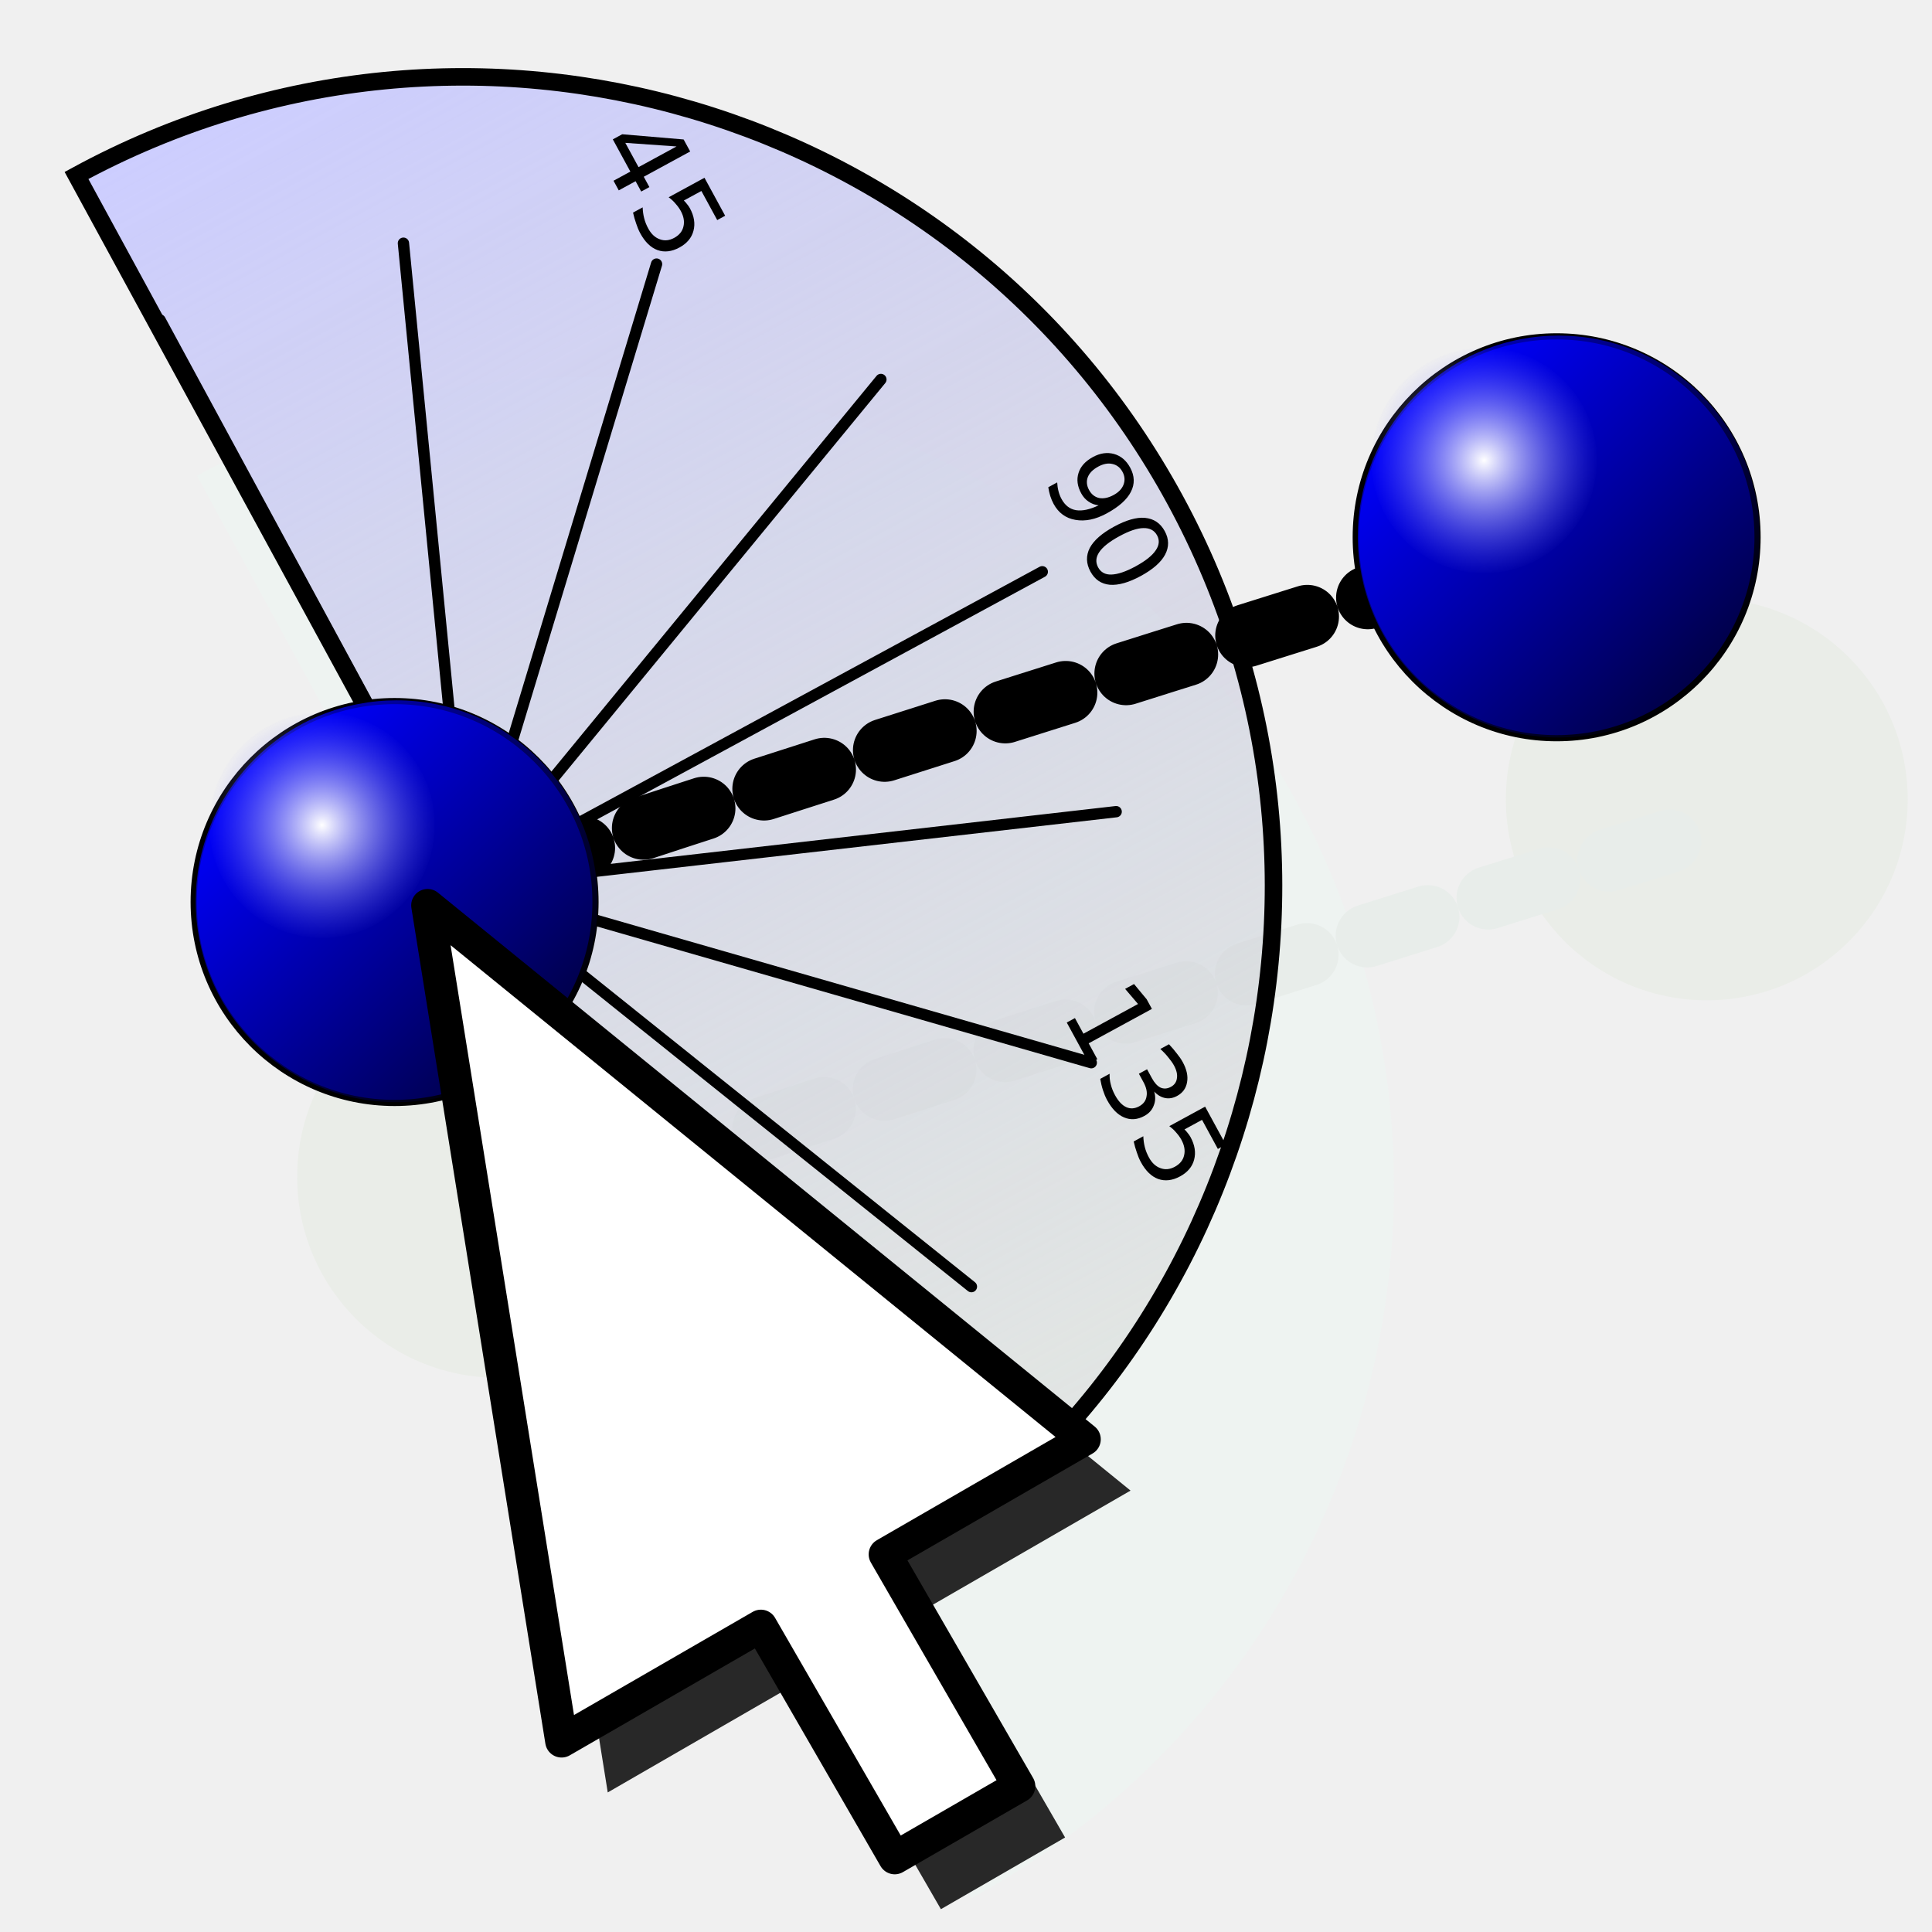
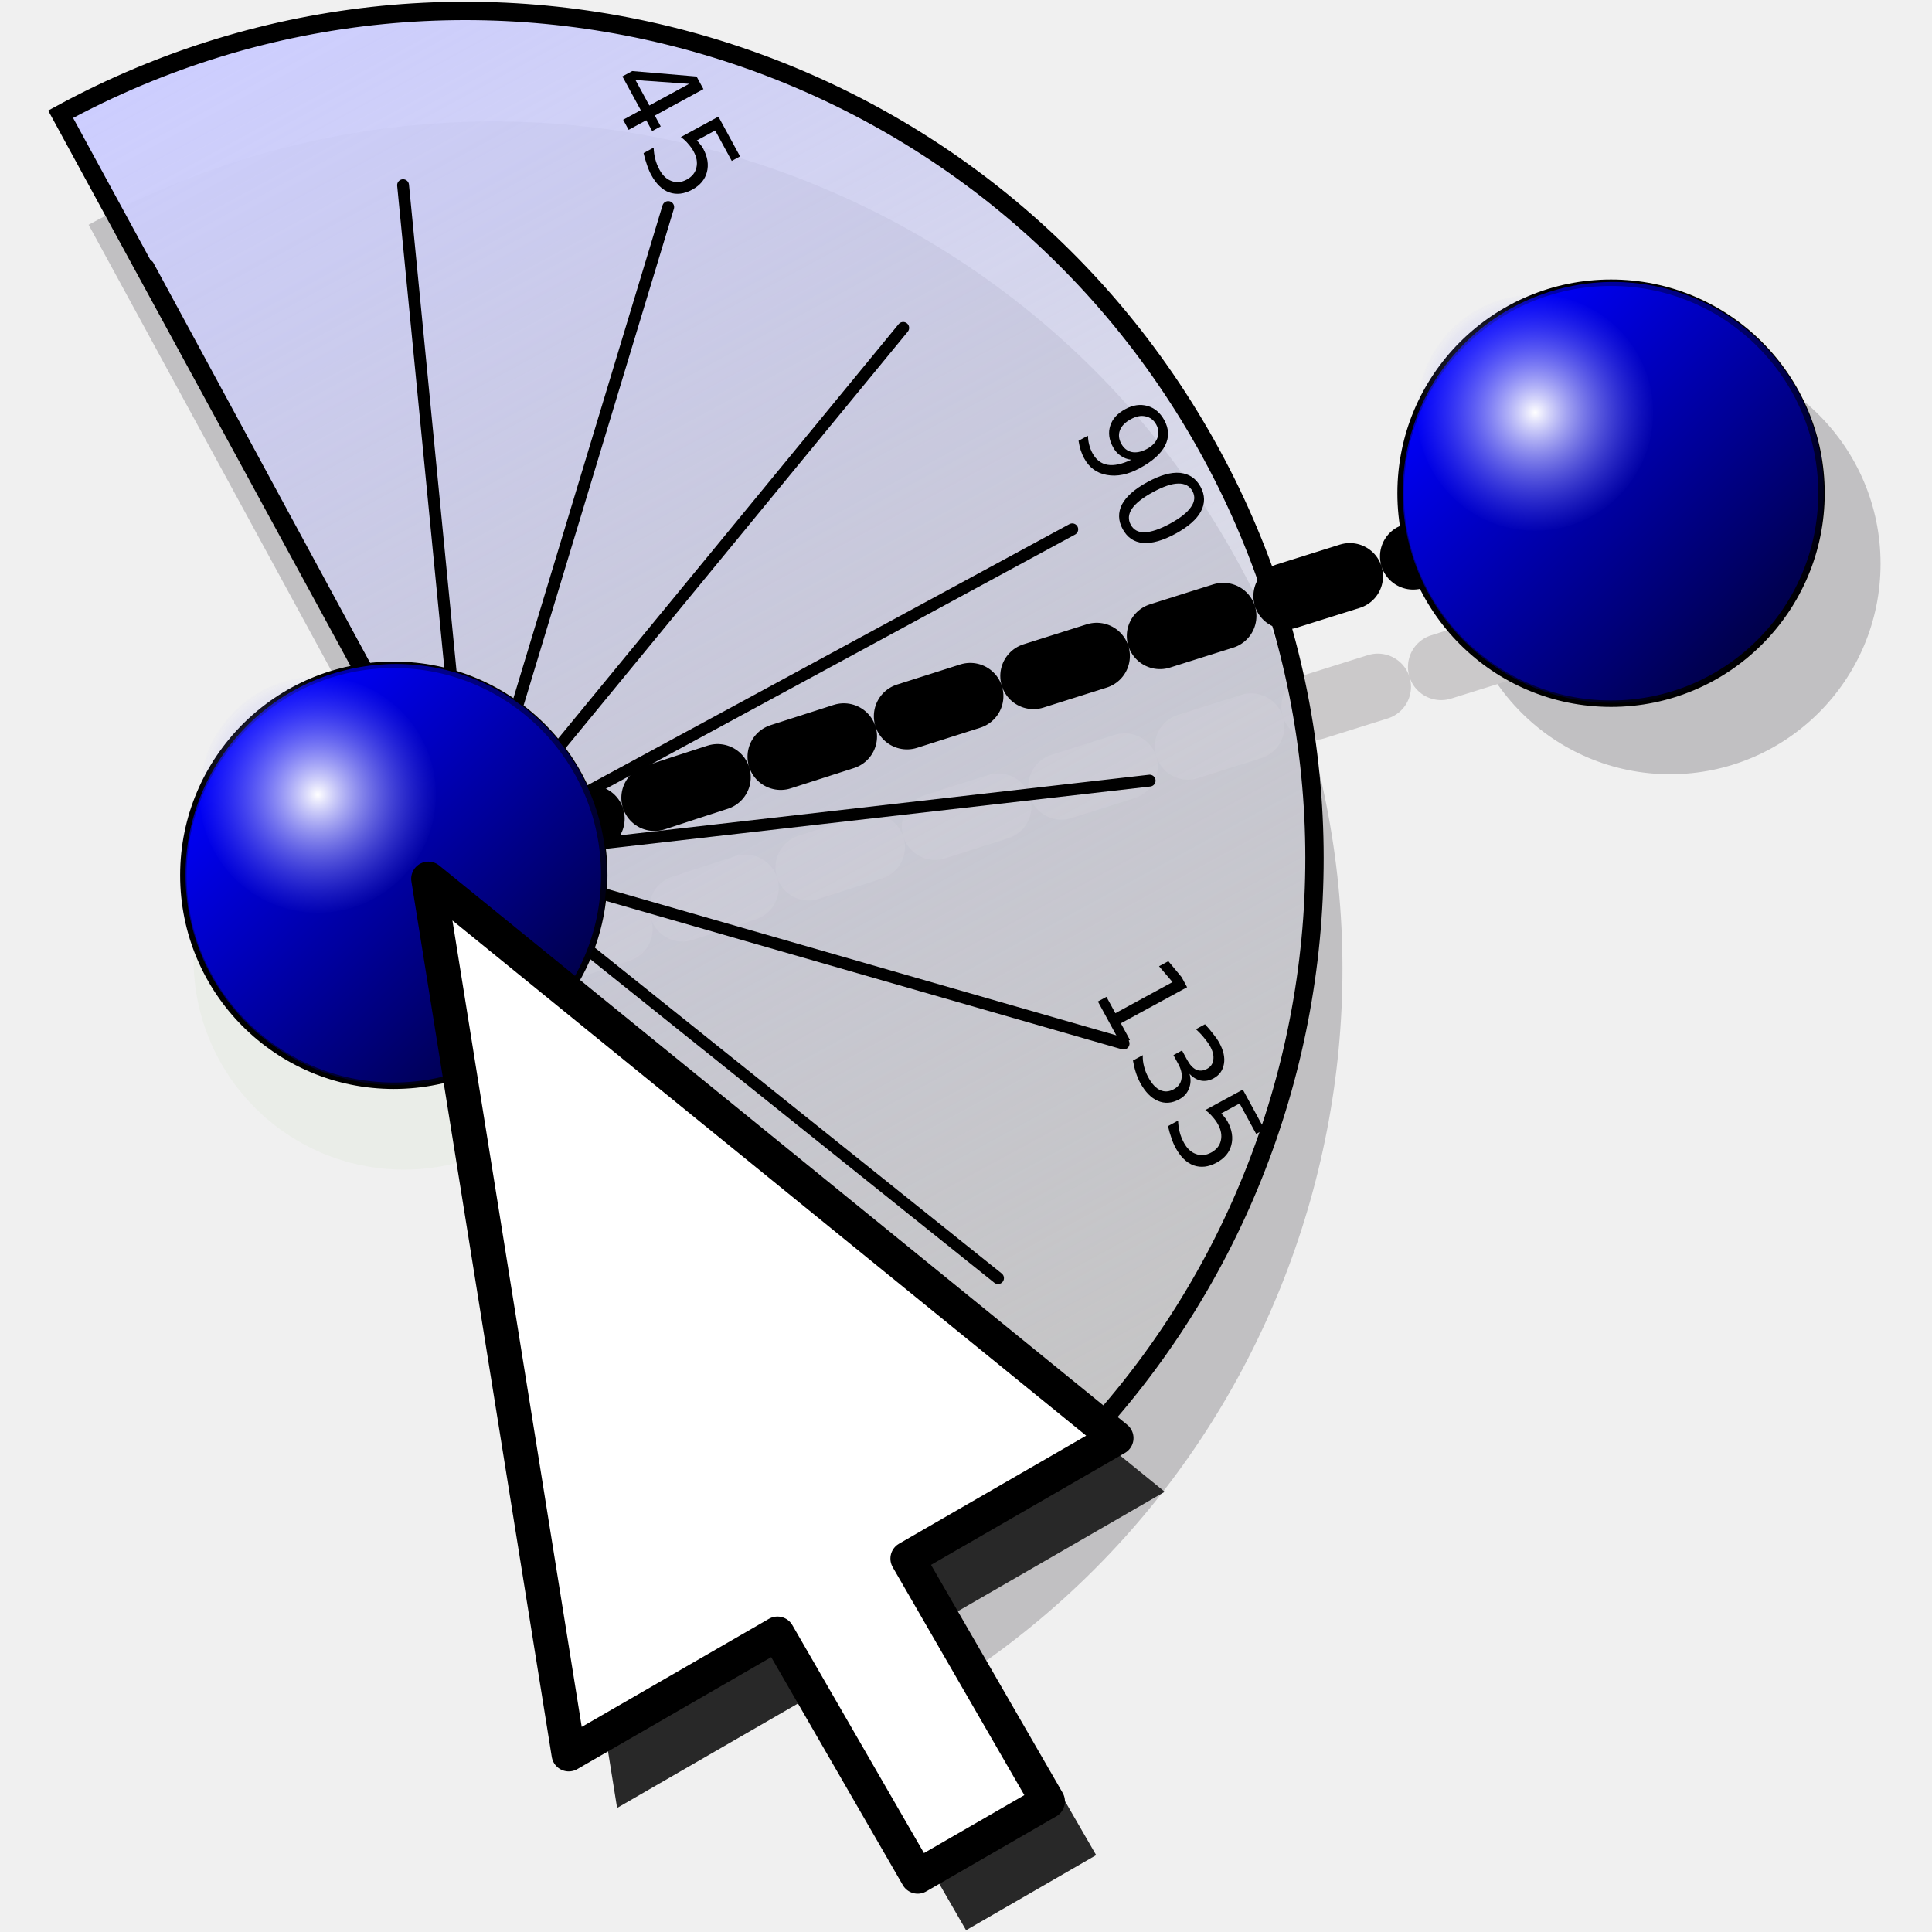
<svg xmlns="http://www.w3.org/2000/svg" xmlns:xlink="http://www.w3.org/1999/xlink" version="1.0" width="100" height="100" id="svg2">
  <defs id="defs4">
    <linearGradient id="linearGradient3187">
      <stop style="stop-color:#cccdff;stop-opacity:1;" offset="0" id="stop3189" />
      <stop style="stop-color:#cccdca;stop-opacity:0.333;" offset="1" id="stop3191" />
    </linearGradient>
    <linearGradient id="linearGradient3384">
      <stop style="stop-color:#0000ff;stop-opacity:1;" offset="0" id="stop3386" />
      <stop style="stop-color:#000000;stop-opacity:1" offset="1" id="stop3388" />
    </linearGradient>
    <linearGradient id="linearGradient3252">
      <stop style="stop-color:#ffffff;stop-opacity:1" offset="0" id="stop3254" />
      <stop style="stop-color:#7f7fff;stop-opacity:0;" offset="1" id="stop3256" />
    </linearGradient>
    <radialGradient xlink:href="#linearGradient3252" id="radialGradient3562" gradientUnits="userSpaceOnUse" gradientTransform="matrix(0.2134373,0,0,0.2134373,19.80521,5.961047)" cx="58.012" cy="63.346" fx="58.012" fy="63.346" r="33.113" />
    <linearGradient xlink:href="#linearGradient3384" id="linearGradient3565" gradientUnits="userSpaceOnUse" gradientTransform="matrix(0.2688926,0.2688926,-0.2688926,0.2688926,38.22773,-8.449435)" x1="25.398" y1="63.346" x2="90.625" y2="63.346" />
    <linearGradient xlink:href="#linearGradient3187" id="linearGradient3217" gradientUnits="userSpaceOnUse" x1="3.59" y1="36.401" x2="97.024" y2="36.401" />
    <linearGradient xlink:href="#linearGradient3384" id="linearGradient3566" gradientUnits="userSpaceOnUse" gradientTransform="matrix(0.2688926,0.2688926,-0.2688926,0.2688926,38.22773,-8.449435)" x1="25.398" y1="63.346" x2="90.625" y2="63.346" />
    <radialGradient xlink:href="#linearGradient3252" id="radialGradient3568" gradientUnits="userSpaceOnUse" gradientTransform="matrix(0.2134373,0,0,0.2134373,19.80521,5.961047)" cx="58.012" cy="63.346" fx="58.012" fy="63.346" r="33.113" />
    <linearGradient xlink:href="#linearGradient3384" id="linearGradient2434" gradientUnits="userSpaceOnUse" gradientTransform="matrix(0.2688926,0.2688926,-0.2688926,0.2688926,38.22773,-8.449435)" x1="25.398" y1="63.346" x2="90.625" y2="63.346" />
    <radialGradient xlink:href="#linearGradient3252" id="radialGradient2436" gradientUnits="userSpaceOnUse" gradientTransform="matrix(0.2134373,0,0,0.2134373,19.80521,5.961047)" cx="58.012" cy="63.346" fx="58.012" fy="63.346" r="33.113" />
    <linearGradient xlink:href="#linearGradient3384" id="linearGradient2446" gradientUnits="userSpaceOnUse" gradientTransform="matrix(0.2688926,0.2688926,-0.2688926,0.2688926,38.22773,-8.449435)" x1="25.398" y1="63.346" x2="90.625" y2="63.346" />
    <radialGradient xlink:href="#linearGradient3252" id="radialGradient2448" gradientUnits="userSpaceOnUse" gradientTransform="matrix(0.2134373,0,0,0.2134373,19.80521,5.961047)" cx="58.012" cy="63.346" fx="58.012" fy="63.346" r="33.113" />
  </defs>
-   <path d="M 36.179,60.912 C 36.18,66.656 31.524,71.312 25.78,71.312 C 20.036,71.312 15.381,66.656 15.382,60.912 C 15.381,55.168 20.036,50.511 25.78,50.511 C 31.524,50.511 36.18,55.168 36.179,60.912 L 36.179,60.912 z" style="fill:#eaede8;fill-opacity:1;fill-rule:evenodd;stroke:none;stroke-width:0.271px;stroke-linecap:butt;stroke-linejoin:miter;stroke-opacity:1" id="use2515" />
-   <path d="M 98.742,41.375 C 98.743,47.119 94.087,51.775 88.343,51.775 C 82.599,51.775 77.943,47.119 77.944,41.375 C 77.943,35.631 82.599,30.974 88.343,30.974 C 94.087,30.974 98.743,35.631 98.742,41.375 L 98.742,41.375 z" style="fill:#eaede8;fill-opacity:1;fill-rule:evenodd;stroke:none;stroke-width:0.271px;stroke-linecap:butt;stroke-linejoin:miter;stroke-opacity:1" id="use2517" />
-   <g id="g3669" transform="matrix(0.4336011,0.7965499,-0.7965499,0.4336011,55.82352,-4.43754)" style="fill:#eef3f1;fill-opacity:1;stroke:none;stroke-opacity:1">
-     <path id="path3671" d="M 96.524,59.509 C 67.068,59.509 45.054,59.509 4.09,59.509 C 4.09,33.998 24.795,13.292 50.307,13.292 C 75.818,13.292 96.524,33.998 96.524,59.509 z" style="fill:#eef3f1;fill-opacity:1;fill-rule:evenodd;stroke:none;stroke-width:1px;stroke-linecap:butt;stroke-linejoin:miter;stroke-opacity:1" />
-     <path id="path3673" d="M 49.947,59.192 L 16.406,44.97 M 50.235,58.898 L 50.307,21.912 M 50.612,59.057 L 84.207,44.97 M 87,59.265 L 49.947,59.338 L 13.613,59.265 M 24.36,32.852 L 50.103,58.954 L 36.265,24.755 M 64.349,24.755 L 50.511,58.954 L 76.253,32.852" style="fill:#eef3f1;fill-opacity:1;fill-rule:evenodd;stroke:none;stroke-width:0.646;stroke-linecap:round;stroke-linejoin:round;stroke-miterlimit:4;stroke-dasharray:none;stroke-dashoffset:0;stroke-opacity:1" />
-     <text id="text3675" y="32.733" x="16.602" style="font-size:6.369px;font-style:normal;font-weight:normal;fill:#eef3f1;fill-opacity:1;stroke:none;stroke-width:1px;stroke-linecap:butt;stroke-linejoin:miter;stroke-opacity:1;font-family:Bitstream Vera Sans" xml:space="preserve">
+   <path d="m 31.804,49.645 c 0.001,6.016 -4.876,10.894 -10.892,10.894 -6.016,0 -10.893,-4.878 -10.892,-10.894 -10e-4,-6.016 4.876,-10.894 10.892,-10.894 6.016,0 10.893,4.878 10.892,10.894 l 0,0 z" style="fill:#eaede8;fill-opacity:1;fill-rule:evenodd;stroke:none" id="use2515" />
+   <path d="m 97.337,29.18 c 0.001,6.016 -4.876,10.894 -10.892,10.894 -6.016,0 -10.893,-4.878 -10.892,-10.894 -0.001,-6.016 4.876,-10.894 10.892,-10.894 6.016,0 10.893,4.878 10.892,10.894 l 0,0 z" style="fill:#c1c0c2;fill-opacity:1;fill-rule:evenodd;stroke:none" id="use2517" />
+   <g id="g3669" transform="matrix(0.4541894,0.8343718,-0.8343718,0.4541894,52.38098,-18.80737)" style="fill:#c1c0c2;fill-opacity:1;stroke:none">
+     <path id="path3671" d="m 96.524,59.509 c -29.455,0 -51.469,0 -92.434,0 0,-25.512 20.705,-46.217 46.217,-46.217 25.512,0 46.217,20.705 46.217,46.217 z" style="fill:#c1c0c2;fill-opacity:1;fill-rule:evenodd;stroke:none" />
+     <path id="path3673" d="M 49.947,59.192 16.406,44.97 m 33.829,13.928 0.072,-36.987 M 50.612,59.057 84.207,44.97 M 87,59.265 49.947,59.338 13.613,59.265 M 24.36,32.852 50.103,58.954 36.265,24.755 m 28.084,0 L 50.511,58.954 76.253,32.852" style="fill:#c1c0c2;fill-opacity:1;fill-rule:evenodd;stroke:none" />
+     <text id="text3675" y="32.733" x="16.602" style="font-size:6.369px;font-style:normal;font-weight:normal;fill:#c1c0c2;fill-opacity:1;stroke:none;font-family:Bitstream Vera Sans" xml:space="preserve">
      <tspan y="32.733" x="16.602" id="tspan3677">45</tspan>
    </text>
-     <text id="text3679" y="19.401" x="45.53" style="font-size:6.369px;font-style:normal;font-weight:normal;fill:#eef3f1;fill-opacity:1;stroke:none;stroke-width:1px;stroke-linecap:butt;stroke-linejoin:miter;stroke-opacity:1;font-family:Bitstream Vera Sans" xml:space="preserve">
+     <text id="text3679" y="19.401" x="45.53" style="font-size:6.369px;font-style:normal;font-weight:normal;fill:#c1c0c2;fill-opacity:1;stroke:none;font-family:Bitstream Vera Sans" xml:space="preserve">
      <tspan y="19.401" x="45.53" id="tspan3681">90</tspan>
    </text>
-     <text id="text3683" y="32.981" x="72.774" style="font-size:6.369px;font-style:normal;font-weight:normal;fill:#eef3f1;fill-opacity:1;stroke:none;stroke-width:1px;stroke-linecap:butt;stroke-linejoin:miter;stroke-opacity:1;font-family:Bitstream Vera Sans" xml:space="preserve">
+     <text id="text3683" y="32.981" x="72.774" style="font-size:6.369px;font-style:normal;font-weight:normal;fill:#c1c0c2;fill-opacity:1;stroke:none;font-family:Bitstream Vera Sans" xml:space="preserve">
      <tspan y="32.981" x="72.774" id="tspan3685">135</tspan>
    </text>
  </g>
-   <path style="fill:none;fill-rule:evenodd;stroke:#e8edea;stroke-width:3.278;stroke-linecap:round;stroke-linejoin:round;stroke-miterlimit:4;stroke-dasharray:3.278, 3.278;stroke-dashoffset:0;stroke-opacity:1" d="M 86.416,43.541 C 25.695,62.464 27.415,62.65 27.415,62.65" id="path3697" />
-   <g id="g3207" transform="matrix(0.4336011,0.7965499,-0.7965499,0.4336011,49.58868,-19.97879)">
-     <path id="path2200" d="M 96.524,59.509 C 67.068,59.509 45.054,59.509 4.09,59.509 C 4.09,33.998 24.795,13.292 50.307,13.292 C 75.818,13.292 96.524,33.998 96.524,59.509 z" style="fill:url(#linearGradient3217);fill-opacity:1;fill-rule:evenodd;stroke:#000000;stroke-width:1px;stroke-linecap:butt;stroke-linejoin:miter;stroke-opacity:1" />
-     <path id="path3183" d="M 49.947,59.192 L 16.406,44.97 M 50.235,58.898 L 50.307,21.912 M 50.612,59.057 L 84.207,44.97 M 87,59.265 L 49.947,59.338 L 13.613,59.265 M 24.36,32.852 L 50.103,58.954 L 36.265,24.755 M 64.349,24.755 L 50.511,58.954 L 76.253,32.852" style="fill:none;fill-opacity:1;fill-rule:evenodd;stroke:#000000;stroke-width:0.646;stroke-linecap:round;stroke-linejoin:round;stroke-miterlimit:4;stroke-dasharray:none;stroke-dashoffset:0;stroke-opacity:1" />
-     <text id="text3195" y="32.733" x="16.602" style="font-size:6.369px;font-style:normal;font-weight:normal;fill:#000000;fill-opacity:1;stroke:none;stroke-width:1px;stroke-linecap:butt;stroke-linejoin:miter;stroke-opacity:1;font-family:Bitstream Vera Sans" xml:space="preserve">
+   <path style="fill:#c1c0c2;fill-opacity:1;fill-rule:evenodd;stroke:#cbc9ca;stroke-width:3.434;stroke-linecap:round;stroke-linejoin:round;stroke-miterlimit:4;stroke-opacity:1;stroke-dasharray:3.434, 3.434;stroke-dashoffset:0" d="M 84.426,31.449 C 20.822,51.271 22.623,51.465 22.623,51.465" id="path3697" />
+   <g id="g3207" transform="matrix(0.4541894,0.8343718,-0.8343718,0.4541894,50.93331,-24.5291)">
+     <path id="path2200" d="m 96.524,59.509 c -29.455,0 -51.469,0 -92.434,0 0,-25.512 20.705,-46.217 46.217,-46.217 25.512,0 46.217,20.705 46.217,46.217 z" style="fill:url(#linearGradient3217);fill-opacity:1;fill-rule:evenodd;stroke:#000000;stroke-width:1px;stroke-linecap:butt;stroke-linejoin:miter;stroke-opacity:1" />
+     <path id="path3183" d="M 49.947,59.192 16.406,44.97 m 33.829,13.928 0.072,-36.987 M 50.612,59.057 84.207,44.97 M 87,59.265 49.947,59.338 13.613,59.265 M 24.36,32.852 50.103,58.954 36.265,24.755 m 28.084,0 L 50.511,58.954 76.253,32.852" style="fill:none;stroke:#000000;stroke-width:0.646;stroke-linecap:round;stroke-linejoin:round;stroke-miterlimit:4;stroke-opacity:1;stroke-dasharray:none;stroke-dashoffset:0" />
+     <text id="text3195" y="32.733" x="16.602" style="font-size:6.369px;font-style:normal;font-weight:normal;fill:#000000;fill-opacity:1;stroke:none;font-family:Bitstream Vera Sans" xml:space="preserve">
      <tspan y="32.733" x="16.602" id="tspan3197">45</tspan>
    </text>
-     <text id="text3199" y="19.401" x="45.53" style="font-size:6.369px;font-style:normal;font-weight:normal;fill:#000000;fill-opacity:1;stroke:none;stroke-width:1px;stroke-linecap:butt;stroke-linejoin:miter;stroke-opacity:1;font-family:Bitstream Vera Sans" xml:space="preserve">
+     <text id="text3199" y="19.401" x="45.53" style="font-size:6.369px;font-style:normal;font-weight:normal;fill:#000000;fill-opacity:1;stroke:none;font-family:Bitstream Vera Sans" xml:space="preserve">
      <tspan y="19.401" x="45.53" id="tspan3201">90</tspan>
    </text>
-     <text id="text3203" y="32.981" x="72.774" style="font-size:6.369px;font-style:normal;font-weight:normal;fill:#000000;fill-opacity:1;stroke:none;stroke-width:1px;stroke-linecap:butt;stroke-linejoin:miter;stroke-opacity:1;font-family:Bitstream Vera Sans" xml:space="preserve">
+     <text id="text3203" y="32.981" x="72.774" style="font-size:6.369px;font-style:normal;font-weight:normal;fill:#000000;fill-opacity:1;stroke:none;font-family:Bitstream Vera Sans" xml:space="preserve">
      <tspan y="32.981" x="72.774" id="tspan3205">135</tspan>
    </text>
  </g>
-   <path style="fill:none;fill-rule:evenodd;stroke:#000000;stroke-width:3.278;stroke-linecap:round;stroke-linejoin:round;stroke-miterlimit:4;stroke-dasharray:3.278, 3.278;stroke-dashoffset:0;stroke-opacity:1" d="M 80.181,27.999 C 19.461,46.923 21.18,47.108 21.18,47.108" id="path3667" />
-   <g transform="matrix(0.838469,0,0,0.838469,49.82911,7.49416)" id="use2508">
-     <path id="path2428" style="fill:#0000ff;fill-opacity:1;fill-rule:evenodd;stroke:#000000;stroke-width:0.38px;stroke-linecap:butt;stroke-linejoin:miter;stroke-opacity:1" d="M 49.067,24.229 C 49.068,31.079 43.515,36.633 36.665,36.633 C 29.815,36.633 24.262,31.079 24.263,24.229 C 24.262,17.379 29.815,11.825 36.665,11.825 C 43.515,11.825 49.068,17.379 49.067,24.229 L 49.067,24.229 z" />
-     <path id="path2430" style="opacity:0.717;fill:url(#linearGradient2434);fill-opacity:1;fill-rule:evenodd;stroke:none;stroke-width:1px;stroke-linecap:butt;stroke-linejoin:miter;stroke-opacity:1" d="M 45.563,32.952 C 40.72,37.797 32.866,37.798 28.022,32.954 C 23.178,28.11 23.179,20.256 28.024,15.413 C 32.867,10.568 40.721,10.568 45.564,15.412 C 50.408,20.256 50.408,28.109 45.563,32.952 L 45.563,32.952 z" />
-     <path id="path2432" style="fill:url(#radialGradient2436);fill-opacity:1;fill-rule:evenodd;stroke:none;stroke-width:1px;stroke-linecap:butt;stroke-linejoin:miter;stroke-opacity:1" d="M 39.148,19.481 C 39.149,23.326 36.032,26.444 32.187,26.444 C 28.342,26.444 25.225,23.326 25.226,19.481 C 25.225,15.637 28.342,12.519 32.187,12.519 C 36.032,12.519 39.149,15.637 39.148,19.481 L 39.148,19.481 z" />
+   <path style="fill:none;stroke:#000000;stroke-width:3.434;stroke-linecap:round;stroke-linejoin:round;stroke-miterlimit:4;stroke-opacity:1;stroke-dasharray:3.434, 3.434;stroke-dashoffset:0" d="M 82.978,25.727 C 19.375,45.549 21.175,45.743 21.175,45.743" id="path3667" />
+   <g transform="matrix(0.8782813,0,0,0.8782813,51.18516,4.248317)" id="use2508">
+     <path id="path2428" style="fill:#0000ff;fill-opacity:1;fill-rule:evenodd;stroke:#000000;stroke-width:0.38px;stroke-linecap:butt;stroke-linejoin:miter;stroke-opacity:1" d="m 49.067,24.229 c 0.001,6.85 -5.552,12.404 -12.402,12.404 -6.85,0 -12.403,-5.554 -12.402,-12.404 -0.001,-6.85 5.552,-12.404 12.402,-12.404 6.85,0 12.403,5.554 12.402,12.404 l 0,0 z" />
+     <path id="path2430" style="opacity:0.717;fill:url(#linearGradient2434);fill-opacity:1;fill-rule:evenodd;stroke:none" d="m 45.563,32.952 c -4.843,4.845 -12.697,4.845 -17.541,0.002 -4.844,-4.844 -4.843,-12.698 0.002,-17.541 4.843,-4.845 12.697,-4.845 17.541,-0.002 4.844,4.844 4.843,12.698 -0.002,17.541 l 0,0 z" />
+     <path id="path2432" style="fill:url(#radialGradient2436);fill-opacity:1;fill-rule:evenodd;stroke:none" d="m 39.148,19.481 c 6.73e-4,3.845 -3.116,6.962 -6.961,6.962 -3.845,0 -6.962,-3.117 -6.961,-6.962 -6.73e-4,-3.845 3.116,-6.962 6.961,-6.962 3.845,0 6.962,3.117 6.961,6.962 l 0,0 z" />
  </g>
-   <g transform="matrix(0.838469,0,0,0.838469,-10.31886,26.37272)" id="use2506">
-     <path id="path2440" style="fill:#0000ff;fill-opacity:1;fill-rule:evenodd;stroke:#000000;stroke-width:0.38px;stroke-linecap:butt;stroke-linejoin:miter;stroke-opacity:1" d="M 49.067,24.229 C 49.068,31.079 43.515,36.633 36.665,36.633 C 29.815,36.633 24.262,31.079 24.263,24.229 C 24.262,17.379 29.815,11.825 36.665,11.825 C 43.515,11.825 49.068,17.379 49.067,24.229 L 49.067,24.229 z" />
-     <path id="path2442" style="opacity:0.717;fill:url(#linearGradient2446);fill-opacity:1;fill-rule:evenodd;stroke:none;stroke-width:1px;stroke-linecap:butt;stroke-linejoin:miter;stroke-opacity:1" d="M 45.563,32.952 C 40.72,37.797 32.866,37.798 28.022,32.954 C 23.178,28.11 23.179,20.256 28.024,15.413 C 32.867,10.568 40.721,10.568 45.564,15.412 C 50.408,20.256 50.408,28.109 45.563,32.952 L 45.563,32.952 z" />
-     <path id="path2444" style="fill:url(#radialGradient2448);fill-opacity:1;fill-rule:evenodd;stroke:none;stroke-width:1px;stroke-linecap:butt;stroke-linejoin:miter;stroke-opacity:1" d="M 39.148,19.481 C 39.149,23.326 36.032,26.444 32.187,26.444 C 28.342,26.444 25.225,23.326 25.226,19.481 C 25.225,15.637 28.342,12.519 32.187,12.519 C 36.032,12.519 39.149,15.637 39.148,19.481 L 39.148,19.481 z" />
+   <g transform="matrix(0.8782813,0,0,0.8782813,-11.81876,24.02327)" id="use2506">
+     <path id="path2440" style="fill:#0000ff;fill-opacity:1;fill-rule:evenodd;stroke:#000000;stroke-width:0.38px;stroke-linecap:butt;stroke-linejoin:miter;stroke-opacity:1" d="m 49.067,24.229 c 0.001,6.85 -5.552,12.404 -12.402,12.404 -6.85,0 -12.403,-5.554 -12.402,-12.404 -0.001,-6.85 5.552,-12.404 12.402,-12.404 6.85,0 12.403,5.554 12.402,12.404 l 0,0 z" />
+     <path id="path2442" style="opacity:0.717;fill:url(#linearGradient2446);fill-opacity:1;fill-rule:evenodd;stroke:none" d="m 45.563,32.952 c -4.843,4.845 -12.697,4.845 -17.541,0.002 -4.844,-4.844 -4.843,-12.698 0.002,-17.541 4.843,-4.845 12.697,-4.845 17.541,-0.002 4.844,4.844 4.843,12.698 -0.002,17.541 l 0,0 z" />
+     <path id="path2444" style="fill:url(#radialGradient2448);fill-opacity:1;fill-rule:evenodd;stroke:none" d="m 39.148,19.481 c 6.73e-4,3.845 -3.116,6.962 -6.961,6.962 -3.845,0 -6.962,-3.117 -6.961,-6.962 -6.73e-4,-3.845 3.116,-6.962 6.961,-6.962 3.845,0 6.962,3.117 6.961,6.962 l 0,0 z" />
  </g>
-   <path style="fill:#282828;fill-opacity:1;fill-rule:evenodd;stroke:none;stroke-width:1.697;stroke-linecap:round;stroke-linejoin:round;stroke-miterlimit:4;stroke-dashoffset:0;stroke-opacity:1" d="M 24.522,49.517 L 31.457,92.776 L 41.773,86.82 L 48.701,98.819 L 55.129,95.108 L 48.201,83.108 L 58.517,77.153 L 24.522,49.517 z" id="path3688" />
-   <path style="fill:#ffffff;fill-opacity:1;fill-rule:evenodd;stroke:#000000;stroke-width:1.697;stroke-linecap:round;stroke-linejoin:round;stroke-miterlimit:4;stroke-dashoffset:0;stroke-opacity:1" d="M 22.132,46.862 L 29.067,90.121 L 39.383,84.165 L 46.311,96.165 L 52.739,92.453 L 45.811,80.454 L 56.127,74.498 L 22.132,46.862 z" id="path6783" />
+   <path style="fill:#282828;fill-opacity:1;fill-rule:evenodd;stroke:none" d="m 24.676,48.266 7.265,45.313 10.806,-6.239 7.257,12.569 6.733,-3.888 L 49.48,83.453 60.286,77.214 24.676,48.266 z" id="path3688" />
+   <path style="fill:#ffffff;fill-opacity:1;fill-rule:evenodd;stroke:#000000;stroke-width:1.777;stroke-linecap:round;stroke-linejoin:round;stroke-miterlimit:4;stroke-opacity:1;stroke-dashoffset:0" d="m 22.172,45.486 7.265,45.313 10.806,-6.239 7.257,12.569 6.733,-3.888 L 46.976,80.672 57.782,74.434 22.172,45.486 z" id="path6783" />
</svg>
